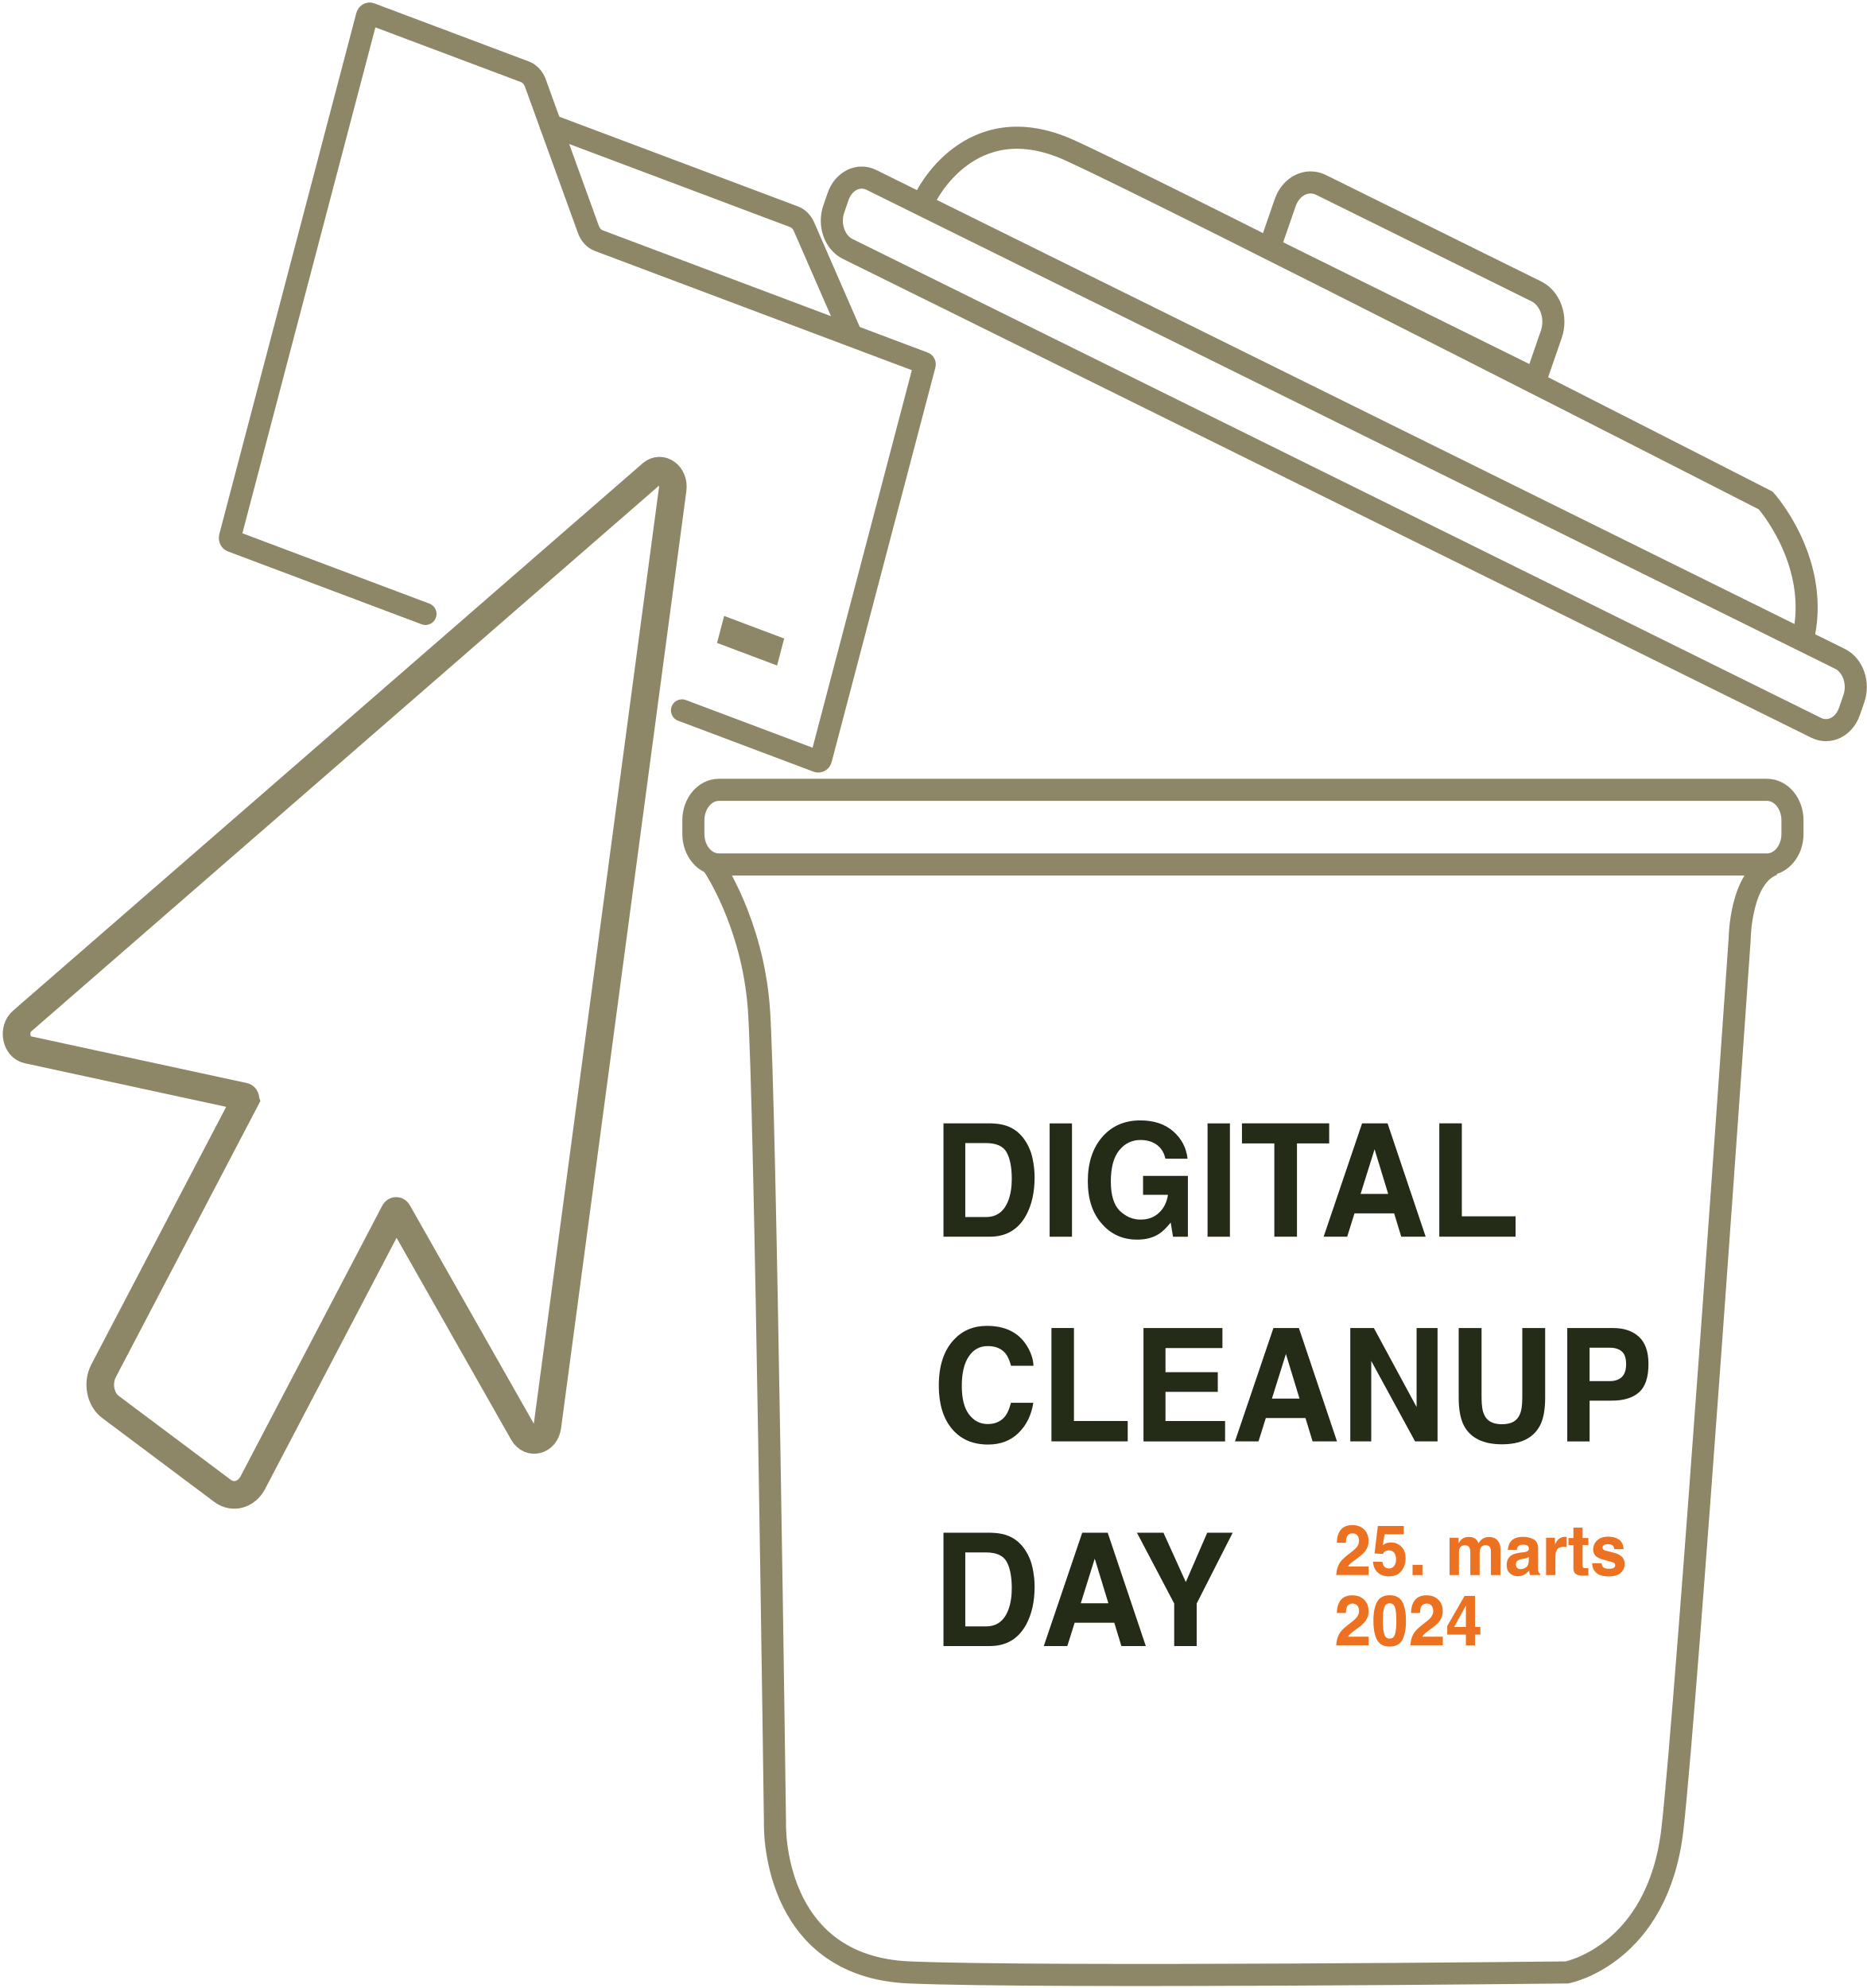
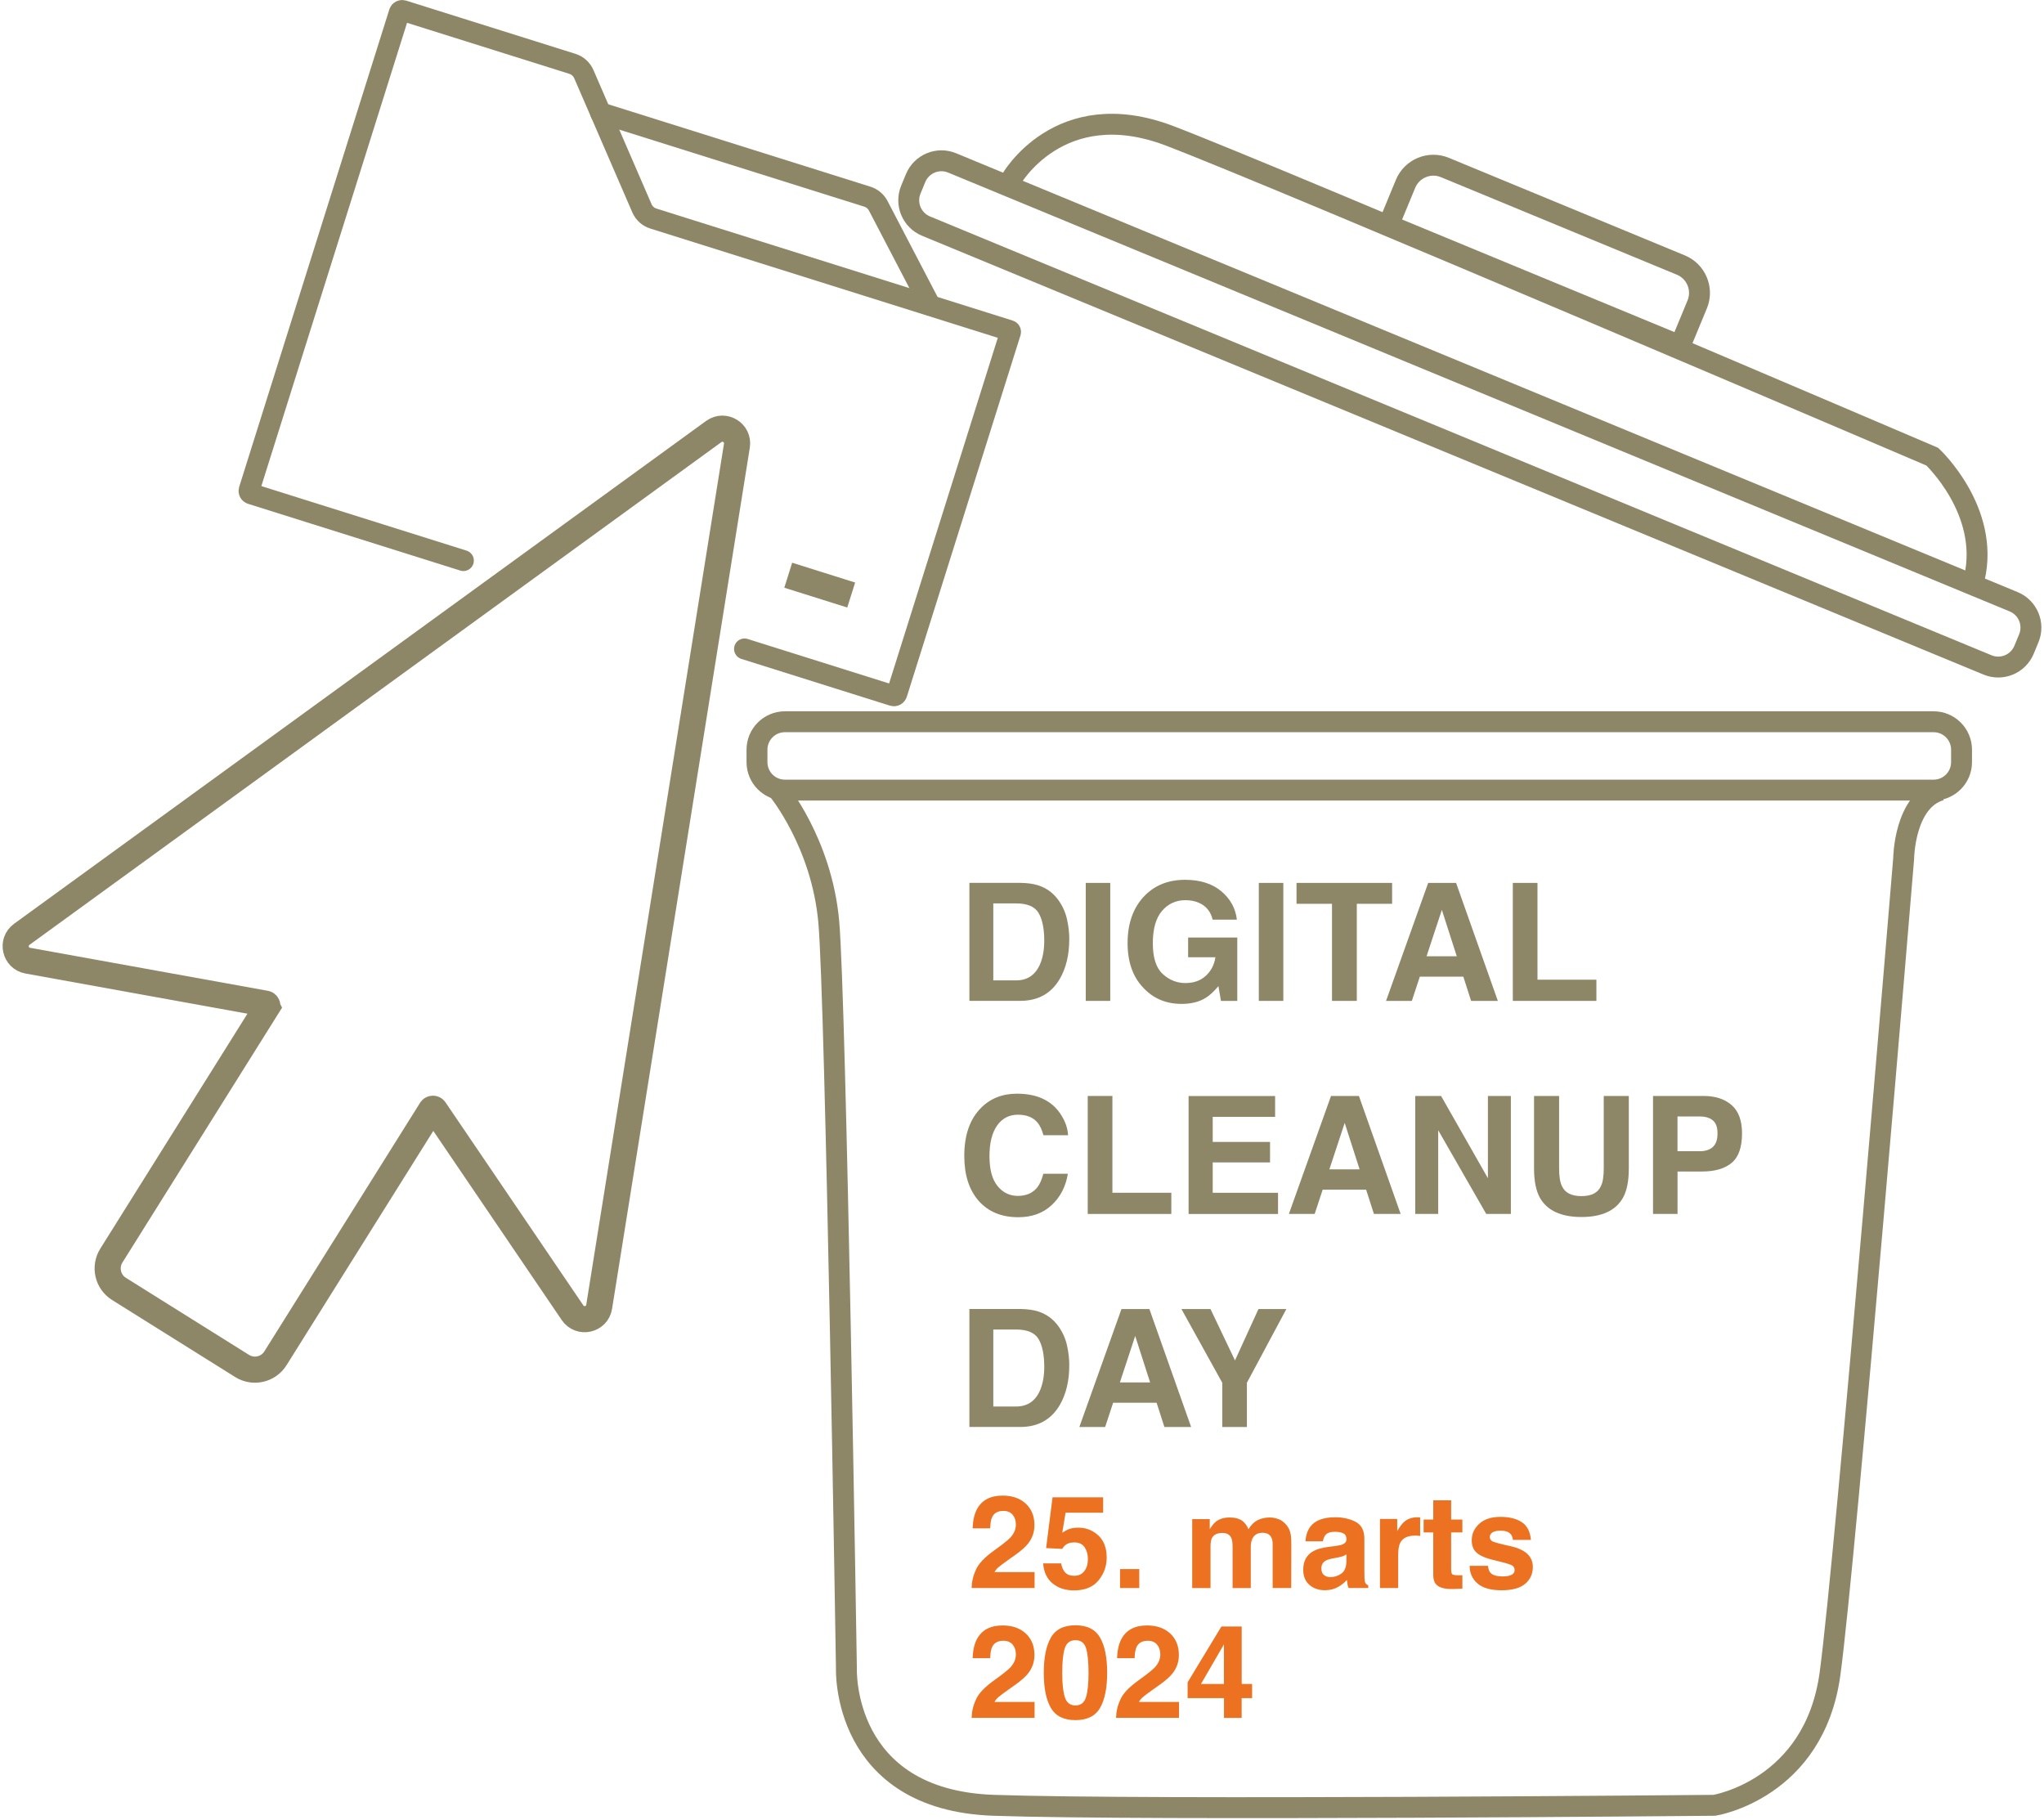
- <svg xmlns="http://www.w3.org/2000/svg" width="338" height="360" viewBox="0 0 338 360" fill="none">
-   <path d="M129.049 156.54C129.049 156.54 136.247 166.933 137.426 182.527C138.606 198.121 140.347 330.147 140.347 330.147C140.347 330.147 139.48 356.135 164.682 357.18C189.885 358.225 283.766 357.18 283.766 357.18C283.766 357.18 300.272 354.061 302.88 331.193C305.487 308.324 315.051 170.052 315.051 170.052C315.051 170.052 315.136 158.613 321.176 156.54" stroke="#8D8768" stroke-width="4" stroke-miterlimit="10" />
-   <path d="M319.996 143.028H130.186C127.636 143.028 125.568 145.501 125.568 148.551V151.016C125.568 154.067 127.636 156.54 130.186 156.54H319.996C322.547 156.54 324.615 154.067 324.615 151.016V148.551C324.615 145.501 322.547 143.028 319.996 143.028Z" stroke="#8D8768" stroke-width="4" stroke-miterlimit="10" />
-   <path d="M333.227 119.313L157.815 32.584C155.458 31.418 152.757 32.759 151.782 35.578L150.995 37.855C150.021 40.675 151.142 43.905 153.499 45.071L328.911 131.8C331.268 132.966 333.969 131.625 334.944 128.806L335.731 126.528C336.705 123.709 335.584 120.479 333.227 119.313Z" stroke="#8D8768" stroke-width="4" stroke-miterlimit="10" />
-   <path d="M167.518 35.951C167.518 35.951 175.49 18.913 193.743 27.224C211.997 35.543 319.776 90.637 319.776 90.637C319.776 90.637 329.34 101.293 326.732 114.678" stroke="#8D8768" stroke-width="4" stroke-miterlimit="10" />
-   <path d="M239.238 33.488L278.241 52.773C280.776 54.026 281.985 57.511 280.938 60.543L278.112 68.718L229.915 44.888L232.741 36.713C233.789 33.681 236.703 32.235 239.238 33.488Z" stroke="#8D8768" stroke-width="4" stroke-miterlimit="10" />
-   <path d="M77.053 111.176L41.967 97.979C41.712 97.885 41.569 97.554 41.648 97.248L66.466 2.859C66.544 2.554 66.822 2.384 67.077 2.477L95.058 12.998C95.911 13.321 96.6 14.06 96.955 15.037L106.554 41.543C106.91 42.52 107.599 43.268 108.451 43.582L167.318 65.72C167.432 65.763 167.496 65.907 167.461 66.051L148.674 137.495C148.596 137.801 148.319 137.971 148.063 137.877L123.507 128.64" stroke="#8D8768" stroke-width="4" stroke-miterlimit="10" stroke-linecap="round" />
-   <path d="M99.719 22.677L143.807 39.257C144.581 39.546 145.228 40.2 145.605 41.058L154.159 60.672" stroke="#8D8768" stroke-width="4" stroke-miterlimit="10" stroke-linecap="round" />
-   <path d="M139.621 116.866L132.511 114.191L132.249 115.188L139.359 117.863L139.621 116.866Z" stroke="#8D8768" stroke-width="4" stroke-miterlimit="10" stroke-linecap="round" />
-   <path d="M44.419 199.217L18.762 248.225C17.596 250.46 18.158 253.401 20.026 254.794L40.305 269.98C42.173 271.374 44.632 270.703 45.797 268.468L71.447 219.476C71.582 219.221 71.888 219.213 72.03 219.459L94.745 259.485C95.975 261.652 98.788 260.904 99.129 258.321L121.823 88.588C122.164 86.047 119.763 84.28 118.015 85.793L3.997 184.906C2.277 186.402 2.896 189.639 4.984 190.09L44.177 198.571C44.419 198.622 44.539 198.953 44.412 199.2L44.419 199.217Z" stroke="#8D8768" stroke-width="5" stroke-miterlimit="10" />
-   <path d="M242.391 283.461C242.632 282.863 243.194 282.227 244.089 281.554C244.863 280.97 245.361 280.552 245.595 280.297C245.943 279.901 246.121 279.474 246.121 279.003C246.121 278.622 246.022 278.307 245.823 278.053C245.624 277.799 245.332 277.672 244.963 277.672C244.451 277.672 244.103 277.874 243.918 278.27C243.812 278.502 243.748 278.868 243.727 279.377H242.092C242.121 278.614 242.249 277.993 242.49 277.522C242.938 276.624 243.734 276.176 244.885 276.176C245.787 276.176 246.512 276.437 247.045 276.968C247.578 277.5 247.848 278.195 247.848 279.063C247.848 279.729 247.656 280.32 247.279 280.836C247.031 281.18 246.626 281.561 246.057 281.988L245.382 282.489C244.963 282.803 244.672 283.028 244.515 283.17C244.359 283.312 244.231 283.476 244.124 283.663H247.855V285.219H242C242.014 284.576 242.149 283.985 242.398 283.446L242.391 283.461Z" fill="#EC7221" />
-   <path d="M250.335 282.818C250.399 283.2 250.526 283.499 250.718 283.708C250.91 283.918 251.18 284.022 251.543 284.022C251.962 284.022 252.274 283.865 252.495 283.559C252.715 283.252 252.821 282.863 252.821 282.392C252.821 281.92 252.722 281.546 252.516 281.225C252.31 280.911 251.997 280.753 251.564 280.753C251.358 280.753 251.18 280.783 251.031 280.836C250.768 280.933 250.569 281.12 250.434 281.389L248.928 281.315L249.525 276.34H254.228V277.844H250.733L250.427 279.811C250.69 279.631 250.889 279.512 251.031 279.459C251.273 279.362 251.571 279.317 251.919 279.317C252.63 279.317 253.241 279.564 253.766 280.065C254.292 280.566 254.555 281.292 254.555 282.25C254.555 283.08 254.299 283.828 253.795 284.479C253.29 285.129 252.53 285.459 251.521 285.459C250.711 285.459 250.043 285.227 249.518 284.77C248.992 284.307 248.708 283.656 248.644 282.811H250.32L250.335 282.818Z" fill="#EC7221" />
-   <path d="M255.812 283.372H257.603V285.227H255.812V283.372Z" fill="#EC7221" />
-   <path d="M270.57 278.487C270.847 278.607 271.096 278.809 271.316 279.093C271.494 279.332 271.622 279.616 271.678 279.96C271.721 280.185 271.735 280.522 271.735 280.963L271.721 285.227H270.002V280.918C270.002 280.664 269.959 280.454 269.881 280.282C269.732 279.968 269.455 279.811 269.057 279.811C268.595 279.811 268.275 280.013 268.097 280.417C268.005 280.634 267.962 280.888 267.962 281.195V285.227H266.271V281.195C266.271 280.791 266.236 280.499 266.151 280.32C266.008 279.99 265.731 279.826 265.319 279.826C264.843 279.826 264.516 279.99 264.353 280.32C264.261 280.507 264.218 280.783 264.218 281.15V285.227H262.513V278.472H264.147V279.459C264.353 279.108 264.552 278.853 264.737 278.711C265.063 278.449 265.483 278.315 266.008 278.315C266.499 278.315 266.897 278.427 267.202 278.659C267.444 278.868 267.628 279.145 267.756 279.474C267.977 279.078 268.247 278.786 268.573 278.599C268.922 278.412 269.305 278.322 269.732 278.322C270.016 278.322 270.293 278.382 270.57 278.494V278.487Z" fill="#EC7221" />
-   <path d="M275.843 281.113C276.155 281.075 276.376 281.023 276.518 280.955C276.759 280.851 276.88 280.679 276.88 280.454C276.88 280.177 276.788 279.983 276.603 279.878C276.418 279.774 276.148 279.721 275.786 279.721C275.381 279.721 275.097 279.826 274.933 280.035C274.812 280.185 274.734 280.394 274.692 280.656H273.072C273.107 280.065 273.263 279.579 273.548 279.198C273.995 278.599 274.763 278.3 275.843 278.3C276.553 278.3 277.178 278.45 277.726 278.741C278.273 279.033 278.55 279.587 278.55 280.402V283.506C278.55 283.723 278.55 283.985 278.564 284.284C278.578 284.516 278.607 284.673 278.663 284.755C278.72 284.838 278.798 284.905 278.912 284.957V285.219H277.086C277.036 285.085 277.001 284.957 276.979 284.838C276.958 284.718 276.944 284.583 276.93 284.426C276.695 284.688 276.425 284.92 276.12 285.1C275.757 285.316 275.345 285.429 274.883 285.429C274.301 285.429 273.818 285.257 273.434 284.905C273.05 284.553 272.858 284.06 272.858 283.416C272.858 282.586 273.164 281.98 273.782 281.606C274.116 281.404 274.613 281.262 275.267 281.172L275.843 281.098V281.113ZM276.866 281.935C276.759 282.003 276.653 282.063 276.539 282.107C276.432 282.152 276.276 282.19 276.084 282.227L275.701 282.302C275.345 282.369 275.082 282.451 274.926 282.541C274.663 282.706 274.528 282.953 274.528 283.289C274.528 283.589 274.606 283.813 274.77 283.948C274.933 284.082 275.125 284.15 275.359 284.15C275.729 284.15 276.063 284.037 276.376 283.813C276.688 283.589 276.844 283.185 276.859 282.594V281.935H276.866Z" fill="#EC7221" />
-   <path d="M283.58 278.3C283.58 278.3 283.651 278.3 283.722 278.307V280.118C283.615 280.103 283.523 280.095 283.438 280.095C283.352 280.095 283.289 280.095 283.239 280.095C282.564 280.095 282.109 280.327 281.875 280.791C281.747 281.053 281.683 281.457 281.683 281.995V285.227H279.992V278.457H281.597V279.639C281.86 279.19 282.081 278.876 282.272 278.711C282.585 278.435 282.997 278.292 283.502 278.292C283.53 278.292 283.559 278.292 283.58 278.292V278.3Z" fill="#EC7221" />
-   <path d="M284.049 279.781V278.517H284.944V276.632H286.607V278.517H287.651V279.781H286.607V283.357C286.607 283.633 286.642 283.805 286.706 283.873C286.77 283.94 286.976 283.978 287.317 283.978C287.367 283.978 287.424 283.978 287.481 283.978C287.538 283.978 287.594 283.978 287.651 283.97V285.294L286.855 285.324C286.06 285.354 285.52 285.204 285.228 284.89C285.036 284.688 284.944 284.374 284.944 283.955V279.789H284.049V279.781Z" fill="#EC7221" />
-   <path d="M290.038 283.065C290.074 283.379 290.152 283.603 290.273 283.738C290.479 283.977 290.87 284.09 291.431 284.09C291.765 284.09 292.028 284.037 292.22 283.933C292.412 283.828 292.511 283.671 292.511 283.469C292.511 283.267 292.433 283.117 292.277 283.013C292.12 282.908 291.531 282.728 290.522 282.481C289.79 282.294 289.278 282.055 288.98 281.771C288.681 281.487 288.532 281.083 288.532 280.552C288.532 279.923 288.767 279.392 289.236 278.943C289.705 278.494 290.358 278.27 291.204 278.27C292.049 278.27 292.66 278.435 293.172 278.779C293.676 279.115 293.968 279.699 294.046 280.529H292.362C292.341 280.305 292.277 280.125 292.177 279.99C291.992 279.751 291.68 279.631 291.232 279.631C290.863 279.631 290.607 279.691 290.451 279.811C290.294 279.931 290.216 280.073 290.216 280.23C290.216 280.432 290.301 280.581 290.465 280.671C290.628 280.768 291.218 280.933 292.22 281.165C292.888 281.329 293.392 281.584 293.726 281.913C294.053 282.25 294.223 282.676 294.223 283.185C294.223 283.858 293.989 284.404 293.513 284.83C293.037 285.257 292.305 285.466 291.31 285.466C290.316 285.466 289.548 285.242 289.065 284.793C288.582 284.344 288.34 283.768 288.34 283.08H290.046L290.038 283.065Z" fill="#EC7221" />
-   <path d="M242.391 296.178C242.632 295.579 243.194 294.944 244.089 294.27C244.863 293.687 245.361 293.268 245.595 293.014C245.943 292.617 246.121 292.191 246.121 291.72C246.121 291.338 246.022 291.024 245.823 290.77C245.624 290.515 245.332 290.388 244.963 290.388C244.451 290.388 244.103 290.59 243.918 290.987C243.812 291.218 243.748 291.585 243.727 292.094H242.092C242.121 291.331 242.249 290.71 242.49 290.239C242.938 289.341 243.734 288.892 244.885 288.892C245.787 288.892 246.512 289.154 247.045 289.685C247.578 290.216 247.848 290.912 247.848 291.779C247.848 292.445 247.656 293.036 247.279 293.552C247.031 293.896 246.626 294.278 246.057 294.704L245.382 295.205C244.963 295.52 244.672 295.744 244.515 295.886C244.359 296.028 244.231 296.193 244.124 296.38H247.855V297.936H242C242.014 297.292 242.149 296.702 242.398 296.163L242.391 296.178Z" fill="#EC7221" />
-   <path d="M253.958 290.089C254.399 290.897 254.619 292.041 254.619 293.53C254.619 295.018 254.399 296.163 253.958 296.963C253.518 297.764 252.757 298.168 251.67 298.168C250.583 298.168 249.816 297.764 249.382 296.963C248.949 296.163 248.722 295.018 248.722 293.53C248.722 292.041 248.942 290.897 249.382 290.089C249.823 289.281 250.583 288.877 251.67 288.877C252.757 288.877 253.525 289.281 253.958 290.089ZM250.676 295.909C250.839 296.455 251.166 296.731 251.663 296.731C252.161 296.731 252.487 296.455 252.644 295.909C252.8 295.363 252.878 294.57 252.878 293.53C252.878 292.49 252.8 291.645 252.644 291.121C252.487 290.598 252.161 290.343 251.663 290.343C251.166 290.343 250.832 290.605 250.676 291.121C250.519 291.637 250.434 292.445 250.434 293.53C250.434 294.614 250.512 295.355 250.676 295.909Z" fill="#EC7221" />
-   <path d="M255.827 296.178C256.068 295.579 256.63 294.944 257.525 294.27C258.299 293.687 258.797 293.268 259.031 293.014C259.379 292.617 259.557 292.191 259.557 291.72C259.557 291.338 259.458 291.024 259.259 290.77C259.06 290.515 258.768 290.388 258.399 290.388C257.887 290.388 257.539 290.59 257.354 290.987C257.248 291.218 257.184 291.585 257.163 292.094H255.528C255.557 291.331 255.685 290.71 255.926 290.239C256.374 289.341 257.17 288.892 258.321 288.892C259.223 288.892 259.948 289.154 260.481 289.685C261.014 290.216 261.284 290.912 261.284 291.779C261.284 292.445 261.092 293.036 260.715 293.552C260.467 293.896 260.062 294.278 259.493 294.704L258.818 295.205C258.399 295.52 258.108 295.744 257.951 295.886C257.795 296.028 257.667 296.193 257.561 296.38H261.291V297.936H255.436C255.45 297.292 255.585 296.702 255.834 296.163L255.827 296.178Z" fill="#EC7221" />
-   <path d="M268.091 296.006H267.124V297.943H265.476V296.006H262.094V294.457L265.234 288.997H267.124V294.622H268.091V296.006ZM265.476 294.622V290.747L263.344 294.622H265.476Z" fill="#EC7221" />
-   <path d="M182.279 203.87C183.644 204.341 184.752 205.209 185.605 206.473C186.287 207.498 186.749 208.598 186.997 209.787C187.246 210.977 187.367 212.106 187.367 213.183C187.367 215.914 186.848 218.225 185.804 220.117C184.39 222.668 182.208 223.947 179.267 223.947H170.861V203.421H179.267C180.475 203.444 181.484 203.586 182.287 203.87H182.279ZM174.812 206.989V220.387H178.578C180.503 220.387 181.846 219.392 182.606 217.395C183.018 216.302 183.232 214.993 183.232 213.482C183.232 211.395 182.919 209.787 182.301 208.673C181.683 207.558 180.439 206.997 178.585 206.997H174.819L174.812 206.989Z" fill="#242C18" />
-   <path d="M194.138 223.955H190.088V203.429H194.138V223.955Z" fill="#242C18" />
-   <path d="M211.056 209.832C210.75 208.433 209.99 207.453 208.796 206.892C208.128 206.586 207.382 206.436 206.558 206.436C204.988 206.436 203.702 207.057 202.686 208.306C201.677 209.555 201.172 211.425 201.172 213.931C201.172 216.437 201.719 218.232 202.814 219.28C203.908 220.327 205.151 220.85 206.544 220.85C207.936 220.85 209.031 220.439 209.905 219.609C210.779 218.786 211.319 217.701 211.518 216.362H207.006V212.936H215.127V223.955H212.427L212.015 221.389C211.226 222.362 210.523 223.042 209.898 223.439C208.825 224.134 207.496 224.478 205.933 224.478C203.346 224.478 201.229 223.536 199.581 221.651C197.861 219.758 197.001 217.17 197.001 213.886C197.001 210.602 197.868 207.902 199.609 205.897C201.35 203.893 203.645 202.89 206.501 202.89C208.981 202.89 210.97 203.549 212.477 204.873C213.983 206.197 214.843 207.85 215.063 209.825H211.056V209.832Z" fill="#242C18" />
-   <path d="M222.737 223.955H218.687V203.429H222.737V223.955Z" fill="#242C18" />
-   <path d="M240.713 203.421V207.057H234.88V223.947H230.78V207.057H224.918V203.421H240.713Z" fill="#242C18" />
-   <path d="M246.674 203.421H251.285L258.185 223.947H253.765L252.479 219.728H245.296L243.974 223.947H239.711L246.674 203.421ZM246.404 216.198H251.399L248.934 208.119L246.404 216.198Z" fill="#242C18" />
-   <path d="M260.664 203.421H264.736V220.26H274.47V223.947H260.657V203.421H260.664Z" fill="#242C18" />
-   <path d="M172.716 242.633C174.286 240.943 176.282 240.097 178.712 240.097C181.96 240.097 184.333 241.227 185.832 243.493C186.663 244.765 187.104 246.044 187.168 247.323H183.096C182.834 246.336 182.507 245.595 182.095 245.094C181.37 244.204 180.29 243.755 178.869 243.755C177.448 243.755 176.275 244.384 175.437 245.64C174.599 246.897 174.179 248.677 174.179 250.981C174.179 253.285 174.62 255.006 175.508 256.158C176.389 257.302 177.519 257.878 178.876 257.878C180.233 257.878 181.341 257.384 182.073 256.404C182.478 255.873 182.812 255.08 183.082 254.026H187.132C186.784 256.262 185.889 258.08 184.454 259.486C183.018 260.893 181.178 261.588 178.94 261.588C176.162 261.588 173.987 260.638 172.396 258.746C170.811 256.846 170.016 254.235 170.016 250.921C170.016 247.338 170.918 244.578 172.723 242.633H172.716Z" fill="#242C18" />
-   <path d="M190.422 240.486H194.493V257.325H204.228V261.012H190.415V240.486H190.422Z" fill="#242C18" />
-   <path d="M221.387 244.122H211.07V248.483H220.541V252.051H211.07V257.332H221.863V261.02H207.084V240.494H221.38V244.129L221.387 244.122Z" fill="#242C18" />
-   <path d="M230.616 240.486H235.228L242.127 261.012H237.708L236.421 256.793H229.238L227.916 261.012H223.653L230.616 240.486ZM230.346 253.263H235.341L232.876 245.184L230.346 253.263Z" fill="#242C18" />
-   <path d="M244.536 240.486H248.806L256.544 254.796V240.486H260.338V261.012H256.266L248.33 246.448V261.012H244.536V240.486Z" fill="#242C18" />
-   <path d="M264.167 240.486H268.31V253.091C268.31 254.497 268.466 255.529 268.786 256.18C269.276 257.332 270.349 257.908 272.005 257.908C273.66 257.908 274.719 257.332 275.209 256.18C275.529 255.529 275.685 254.504 275.685 253.091V240.486H279.827V253.106C279.827 255.29 279.508 256.988 278.861 258.2C277.66 260.429 275.38 261.543 272.005 261.543C268.63 261.543 266.342 260.429 265.134 258.2C264.494 256.98 264.167 255.282 264.167 253.106V240.486Z" fill="#242C18" />
-   <path d="M296.823 252.133C295.679 253.136 294.052 253.637 291.935 253.637H287.878V261.02H283.828V240.494H292.198C294.13 240.494 295.665 241.025 296.816 242.08C297.967 243.142 298.536 244.78 298.536 246.994C298.536 249.418 297.967 251.131 296.823 252.133ZM293.711 244.735C293.192 244.279 292.475 244.054 291.544 244.054H287.871V250.098H291.544C292.475 250.098 293.199 249.852 293.711 249.358C294.23 248.864 294.486 248.086 294.486 247.017C294.486 245.947 294.23 245.191 293.711 244.735Z" fill="#242C18" />
-   <path d="M182.279 278C183.644 278.471 184.752 279.339 185.605 280.603C186.287 281.628 186.749 282.728 186.997 283.917C187.246 285.106 187.367 286.236 187.367 287.313C187.367 290.043 186.848 292.355 185.804 294.247C184.39 296.798 182.208 298.077 179.267 298.077H170.861V277.551H179.267C180.475 277.574 181.484 277.716 182.287 278H182.279ZM174.812 281.119V294.517H178.578C180.503 294.517 181.846 293.522 182.606 291.524C183.018 290.432 183.232 289.123 183.232 287.612C183.232 285.525 182.919 283.917 182.301 282.802C181.683 281.688 180.439 281.127 178.585 281.127H174.819L174.812 281.119Z" fill="#242C18" />
-   <path d="M195.992 277.551H200.604L207.503 298.077H203.084L201.797 293.858H194.614L193.292 298.077H189.029L195.992 277.551ZM195.73 290.328H200.725L198.259 282.249L195.73 290.328Z" fill="#242C18" />
-   <path d="M218.622 277.551H223.241L216.718 290.38V298.077H212.647V290.38L205.897 277.551H210.7L214.75 286.49L218.63 277.551H218.622Z" fill="#242C18" />
+ <svg xmlns="http://www.w3.org/2000/svg" width="391" height="348" viewBox="0 0 391 348" fill="none">
+   <path d="M148.835 151.14C148.835 151.14 157.167 161.199 158.532 176.292C159.898 191.386 161.913 319.173 161.913 319.173C161.913 319.173 160.91 344.325 190.084 345.337C219.259 346.349 327.939 345.337 327.939 345.337C327.939 345.337 347.046 342.318 350.065 320.184C353.083 298.05 364.155 164.218 364.155 164.218C364.155 164.218 364.253 153.147 371.245 151.14" stroke="#8D8768" stroke-width="4" stroke-miterlimit="10" />
+   <path d="M369.879 138.062H150.151C147.198 138.062 144.805 140.455 144.805 143.408V145.793C144.805 148.746 147.198 151.14 150.151 151.14H369.879C372.832 151.14 375.226 148.746 375.226 145.793V143.408C375.226 140.455 372.832 138.062 369.879 138.062Z" stroke="#8D8768" stroke-width="4" stroke-miterlimit="10" />
+   <path d="M385.195 115.109L182.134 31.164C179.405 30.036 176.279 31.334 175.151 34.063L174.24 36.267C173.111 38.996 174.409 42.122 177.138 43.25L380.199 127.195C382.928 128.323 386.054 127.025 387.182 124.297L388.094 122.092C389.222 119.364 387.924 116.237 385.195 115.109Z" stroke="#8D8768" stroke-width="4" stroke-miterlimit="10" />
+   <path d="M193.366 34.424C193.366 34.424 202.595 17.932 223.725 25.977C244.856 34.029 369.624 87.353 369.624 87.353C369.624 87.353 380.695 97.668 377.677 110.622" stroke="#8D8768" stroke-width="4" stroke-miterlimit="10" />
+   <path d="M276.391 32.04L321.543 50.705C324.477 51.918 325.877 55.292 324.664 58.226L321.393 66.139L265.599 43.074L268.871 35.161C270.084 32.227 273.457 30.827 276.391 32.04Z" stroke="#8D8768" stroke-width="4" stroke-miterlimit="10" />
+   <path d="M186.662 300.32C187.156 299.144 188.324 297.91 190.158 296.594C191.754 295.451 192.782 294.637 193.251 294.143C193.974 293.378 194.328 292.531 194.328 291.618C194.328 290.878 194.122 290.253 193.711 289.759C193.3 289.266 192.708 289.019 191.943 289.019C190.89 289.019 190.174 289.414 189.796 290.195C189.574 290.647 189.45 291.371 189.409 292.35H186.053C186.111 290.853 186.382 289.644 186.868 288.723C187.789 286.971 189.426 286.091 191.786 286.091C193.645 286.091 195.126 286.609 196.228 287.637C197.33 288.665 197.881 290.031 197.881 291.733C197.881 293.033 197.495 294.193 196.713 295.204C196.203 295.879 195.364 296.619 194.196 297.45L192.815 298.429C191.951 299.045 191.359 299.49 191.038 299.761C190.717 300.032 190.446 300.353 190.232 300.723H197.906V303.767H185.864C185.897 302.508 186.169 301.357 186.679 300.312L186.662 300.32Z" fill="#EC7221" />
+   <path d="M202.989 299.07C203.129 299.827 203.392 300.403 203.778 300.814C204.165 301.225 204.733 301.431 205.473 301.431C206.328 301.431 206.978 301.126 207.43 300.526C207.883 299.925 208.105 299.169 208.105 298.256C208.105 297.343 207.899 296.603 207.48 295.977C207.06 295.361 206.411 295.048 205.522 295.048C205.103 295.048 204.741 295.097 204.436 295.204C203.894 295.402 203.491 295.755 203.211 296.282L200.11 296.134L201.344 286.42H211.017V289.356H203.836L203.203 293.197C203.737 292.852 204.149 292.622 204.453 292.506C204.955 292.317 205.563 292.227 206.279 292.227C207.735 292.227 209.001 292.712 210.079 293.691C211.156 294.67 211.699 296.093 211.699 297.96C211.699 299.588 211.181 301.036 210.137 302.311C209.092 303.586 207.537 304.227 205.456 304.227C203.787 304.227 202.413 303.775 201.336 302.878C200.258 301.982 199.666 300.707 199.542 299.054H202.989V299.07Z" fill="#EC7221" />
+   <path d="M214.257 300.147H217.934V303.775H214.257V300.147Z" fill="#EC7221" />
+   <path d="M244.608 290.598C245.176 290.828 245.686 291.223 246.146 291.791C246.516 292.251 246.771 292.819 246.895 293.485C246.977 293.929 247.018 294.579 247.018 295.443L246.994 303.775H243.448V295.36C243.448 294.859 243.366 294.447 243.21 294.127C242.906 293.51 242.338 293.205 241.516 293.205C240.561 293.205 239.903 293.6 239.541 294.398C239.352 294.818 239.262 295.328 239.262 295.911V303.783H235.783V295.911C235.783 295.13 235.7 294.554 235.544 294.201C235.256 293.559 234.68 293.238 233.833 293.238C232.846 293.238 232.18 293.559 231.843 294.201C231.653 294.563 231.563 295.105 231.563 295.829V303.783H228.059V290.59H231.415V292.514C231.843 291.832 232.246 291.338 232.624 291.05C233.299 290.532 234.162 290.277 235.231 290.277C236.243 290.277 237.057 290.499 237.683 290.943C238.184 291.355 238.563 291.889 238.826 292.531C239.278 291.758 239.838 291.182 240.512 290.82C241.228 290.458 242.017 290.277 242.889 290.277C243.473 290.277 244.049 290.392 244.608 290.614V290.598Z" fill="#EC7221" />
+   <path d="M255.441 295.731C256.083 295.648 256.543 295.55 256.823 295.426C257.316 295.221 257.571 294.892 257.571 294.448C257.571 293.905 257.382 293.535 256.996 293.329C256.617 293.123 256.058 293.016 255.318 293.016C254.487 293.016 253.903 293.222 253.558 293.625C253.311 293.921 253.146 294.324 253.064 294.834H249.725C249.799 293.674 250.119 292.728 250.695 291.98C251.616 290.812 253.187 290.236 255.425 290.236C256.881 290.236 258.172 290.524 259.299 291.1C260.426 291.676 260.993 292.761 260.993 294.349V300.411C260.993 300.83 260.993 301.34 261.018 301.941C261.042 302.393 261.108 302.697 261.223 302.862C261.339 303.026 261.503 303.158 261.733 303.265V303.775H257.974C257.868 303.512 257.794 303.257 257.752 303.026C257.711 302.788 257.678 302.525 257.654 302.229C257.177 302.747 256.617 303.191 255.992 303.553C255.244 303.981 254.397 304.194 253.459 304.194C252.258 304.194 251.263 303.849 250.473 303.166C249.692 302.484 249.297 301.513 249.297 300.263C249.297 298.634 249.93 297.458 251.189 296.734C251.88 296.339 252.9 296.051 254.24 295.887L255.425 295.739L255.441 295.731ZM257.555 297.343C257.333 297.483 257.111 297.59 256.889 297.68C256.667 297.762 256.354 297.845 255.959 297.919L255.17 298.067C254.429 298.198 253.903 298.354 253.582 298.544C253.039 298.856 252.768 299.35 252.768 300.008C252.768 300.6 252.932 301.028 253.27 301.291C253.599 301.554 254.01 301.686 254.479 301.686C255.235 301.686 255.926 301.464 256.568 301.028C257.201 300.592 257.539 299.794 257.563 298.642V297.359L257.555 297.343Z" fill="#EC7221" />
+   <path d="M271.365 290.244C271.406 290.244 271.505 290.253 271.661 290.261V293.806C271.439 293.781 271.25 293.765 271.077 293.757C270.905 293.757 270.773 293.748 270.666 293.748C269.276 293.748 268.338 294.201 267.861 295.106C267.598 295.616 267.458 296.397 267.458 297.458V303.775H263.979V290.557H267.277V292.86C267.812 291.98 268.273 291.38 268.676 291.05C269.325 290.508 270.164 290.236 271.201 290.236C271.267 290.236 271.316 290.236 271.365 290.236V290.244Z" fill="#EC7221" />
+   <path d="M272.328 293.14V290.68H274.17V286.995H277.592V290.68H279.739V293.14H277.592V300.123C277.592 300.666 277.658 301.003 277.797 301.135C277.937 301.266 278.357 301.332 279.056 301.332C279.163 301.332 279.27 301.332 279.393 301.332C279.508 301.332 279.623 301.324 279.739 301.315V303.898L278.102 303.956C276.465 304.013 275.355 303.734 274.754 303.109C274.367 302.714 274.17 302.105 274.17 301.274V293.14H272.328Z" fill="#EC7221" />
+   <path d="M284.641 299.555C284.715 300.172 284.871 300.608 285.118 300.863C285.545 301.324 286.343 301.554 287.503 301.554C288.186 301.554 288.729 301.455 289.132 301.25C289.535 301.044 289.732 300.748 289.732 300.337C289.732 299.925 289.567 299.654 289.247 299.448C288.926 299.243 287.717 298.897 285.628 298.404C284.122 298.034 283.07 297.565 282.453 297.005C281.836 296.454 281.531 295.665 281.531 294.628C281.531 293.411 282.009 292.358 282.971 291.478C283.933 290.598 285.282 290.162 287.026 290.162C288.679 290.162 290.028 290.491 291.064 291.149C292.109 291.807 292.701 292.942 292.858 294.563H289.403C289.354 294.118 289.23 293.765 289.025 293.51C288.646 293.041 287.996 292.802 287.075 292.802C286.319 292.802 285.784 292.918 285.463 293.156C285.142 293.395 284.986 293.666 284.986 293.979C284.986 294.373 285.159 294.661 285.496 294.842C285.833 295.031 287.042 295.344 289.107 295.805C290.48 296.125 291.517 296.619 292.2 297.269C292.882 297.935 293.219 298.757 293.219 299.753C293.219 301.061 292.734 302.13 291.755 302.961C290.777 303.791 289.271 304.203 287.232 304.203C285.192 304.203 283.612 303.767 282.617 302.887C281.622 302.006 281.128 300.888 281.128 299.531H284.632L284.641 299.555Z" fill="#EC7221" />
+   <path d="M186.662 325.16C187.156 323.984 188.324 322.75 190.158 321.434C191.754 320.291 192.782 319.477 193.251 318.983C193.974 318.218 194.328 317.371 194.328 316.458C194.328 315.718 194.122 315.093 193.711 314.599C193.3 314.106 192.708 313.859 191.943 313.859C190.89 313.859 190.174 314.254 189.796 315.035C189.574 315.488 189.45 316.211 189.409 317.19H186.053C186.111 315.693 186.382 314.484 186.868 313.563C187.789 311.811 189.426 310.931 191.786 310.931C193.645 310.931 195.126 311.449 196.228 312.477C197.33 313.505 197.881 314.871 197.881 316.573C197.881 317.873 197.495 319.033 196.713 320.044C196.203 320.719 195.364 321.459 194.196 322.29L192.815 323.269C191.951 323.885 191.359 324.33 191.038 324.601C190.717 324.873 190.446 325.193 190.232 325.563H197.906V328.607H185.864C185.897 327.348 186.169 326.197 186.679 325.152L186.662 325.16Z" fill="#EC7221" />
+   <path d="M210.441 313.267C211.346 314.846 211.79 317.083 211.79 319.987C211.79 322.89 211.338 325.128 210.441 326.69C209.545 328.253 207.965 329.043 205.728 329.043C203.491 329.043 201.92 328.261 201.015 326.69C200.11 325.119 199.666 322.89 199.666 319.987C199.666 317.083 200.118 314.846 201.015 313.267C201.912 311.688 203.491 310.898 205.728 310.898C207.965 310.898 209.536 311.688 210.441 313.267ZM203.688 324.626C204.017 325.695 204.7 326.23 205.728 326.23C206.756 326.23 207.431 325.695 207.751 324.626C208.072 323.557 208.228 322.01 208.228 319.987C208.228 317.963 208.072 316.302 207.751 315.282C207.431 314.262 206.756 313.752 205.728 313.752C204.7 313.752 204.025 314.262 203.688 315.282C203.359 316.302 203.195 317.873 203.195 319.987C203.195 322.101 203.359 323.557 203.688 324.626Z" fill="#EC7221" />
+   <path d="M214.29 325.16C214.784 323.984 215.952 322.75 217.786 321.434C219.381 320.291 220.41 319.477 220.878 318.983C221.602 318.218 221.956 317.371 221.956 316.458C221.956 315.718 221.75 315.093 221.339 314.599C220.928 314.106 220.336 313.859 219.571 313.859C218.518 313.859 217.802 314.254 217.424 315.035C217.202 315.488 217.078 316.211 217.037 317.19H213.681C213.739 315.693 214.01 314.484 214.496 313.563C215.417 311.811 217.054 310.931 219.414 310.931C221.273 310.931 222.754 311.449 223.856 312.477C224.958 313.505 225.509 314.871 225.509 316.573C225.509 317.873 225.123 319.033 224.341 320.044C223.831 320.719 222.992 321.459 221.824 322.29L220.443 323.269C219.579 323.885 218.987 324.33 218.666 324.601C218.345 324.873 218.074 325.193 217.86 325.563H225.534V328.607H213.492C213.525 327.348 213.797 326.197 214.307 325.152L214.29 325.16Z" fill="#EC7221" />
+   <path d="M239.509 324.831H237.518V328.615H234.138V324.831H227.179V321.813L233.644 311.136H237.527V322.125H239.517V324.831H239.509ZM234.129 322.125V314.55L229.737 322.125H234.129Z" fill="#EC7221" />
+   <path d="M198.655 169.375C200.234 169.893 201.517 170.847 202.504 172.237C203.294 173.364 203.829 174.573 204.116 175.881C204.404 177.189 204.544 178.431 204.544 179.615C204.544 182.618 203.944 185.159 202.735 187.24C201.098 190.045 198.573 191.451 195.167 191.451H185.437V168.881H195.167C196.566 168.906 197.734 169.062 198.663 169.375H198.655ZM190.01 172.805V187.536H194.37C196.599 187.536 198.153 186.442 199.033 184.246C199.51 183.045 199.757 181.606 199.757 179.944C199.757 177.65 199.395 175.881 198.68 174.656C197.964 173.43 196.525 172.813 194.378 172.813H190.018L190.01 172.805Z" fill="#8D8768" />
+   <path d="M212.383 191.46H207.694V168.89H212.383V191.46Z" fill="#8D8768" />
+   <path d="M231.967 175.93C231.613 174.392 230.733 173.315 229.351 172.698C228.578 172.361 227.714 172.196 226.76 172.196C224.942 172.196 223.454 172.879 222.277 174.253C221.109 175.626 220.525 177.682 220.525 180.438C220.525 183.193 221.159 185.167 222.426 186.319C223.692 187.47 225.132 188.046 226.744 188.046C228.356 188.046 229.623 187.594 230.634 186.681C231.646 185.776 232.271 184.583 232.501 183.111H227.278V179.344H236.68V191.46H233.554L233.077 188.638C232.164 189.708 231.35 190.456 230.626 190.892C229.384 191.657 227.846 192.035 226.036 192.035C223.042 192.035 220.591 190.999 218.683 188.926C216.693 186.845 215.697 183.999 215.697 180.389C215.697 176.778 216.701 173.808 218.716 171.604C220.731 169.4 223.388 168.297 226.694 168.297C229.565 168.297 231.868 169.021 233.612 170.477C235.356 171.933 236.351 173.751 236.606 175.922H231.967V175.93Z" fill="#8D8768" />
+   <path d="M245.489 191.46H240.801V168.89H245.489V191.46Z" fill="#8D8768" />
+   <path d="M266.299 168.89V172.887H259.546V191.46H254.8V172.887H248.014V168.89H266.299Z" fill="#8D8768" />
+   <path d="M273.2 168.89H278.538L286.525 191.46H281.409L279.92 186.821H271.604L270.074 191.46H265.139L273.2 168.89ZM272.887 182.93H278.67L275.815 174.047L272.887 182.93Z" fill="#8D8768" />
+   <path d="M289.395 168.89H294.108V187.405H305.377V191.46H289.387V168.89H289.395Z" fill="#8D8768" />
+   <path d="M187.584 211.998C189.401 210.139 191.713 209.21 194.526 209.21C198.285 209.21 201.032 210.452 202.767 212.944C203.73 214.342 204.24 215.749 204.314 217.155H199.601C199.296 216.07 198.918 215.255 198.441 214.704C197.602 213.725 196.352 213.232 194.707 213.232C193.062 213.232 191.704 213.923 190.734 215.305C189.763 216.686 189.278 218.644 189.278 221.177C189.278 223.711 189.788 225.603 190.816 226.869C191.836 228.128 193.144 228.761 194.715 228.761C196.286 228.761 197.569 228.218 198.416 227.141C198.885 226.557 199.272 225.685 199.584 224.525H204.273C203.87 226.984 202.833 228.983 201.172 230.529C199.51 232.076 197.38 232.841 194.789 232.841C191.573 232.841 189.056 231.796 187.213 229.715C185.379 227.626 184.458 224.755 184.458 221.112C184.458 217.172 185.503 214.137 187.592 211.998H187.584Z" fill="#8D8768" />
+   <path d="M208.081 209.646H212.794V228.161H224.063V232.216H208.073V209.646H208.081Z" fill="#8D8768" />
+   <path d="M243.927 213.643H231.983V218.438H242.948V222.362H231.983V228.169H244.478V232.224H227.369V209.654H243.918V213.651L243.927 213.643Z" fill="#8D8768" />
+   <path d="M254.611 209.646H259.949L267.936 232.216H262.82L261.331 227.577H253.015L251.485 232.216H246.55L254.611 209.646ZM254.298 223.686H260.081L257.227 214.803L254.298 223.686Z" fill="#8D8768" />
+   <path d="M270.724 209.646H275.667L284.625 225.38V209.646H289.017V232.216H284.304L275.116 216.201V232.216H270.724V209.646Z" fill="#8D8768" />
+   <path d="M293.45 209.646H298.245V223.505C298.245 225.051 298.426 226.187 298.797 226.902C299.364 228.169 300.606 228.802 302.523 228.802C304.439 228.802 305.665 228.169 306.232 226.902C306.602 226.187 306.783 225.06 306.783 223.505V209.646H311.579V223.522C311.579 225.923 311.208 227.79 310.46 229.123C309.07 231.574 306.43 232.8 302.523 232.8C298.616 232.8 295.967 231.574 294.569 229.123C293.829 227.782 293.45 225.915 293.45 223.522V209.646Z" fill="#8D8768" />
+   <path d="M331.253 222.444C329.929 223.546 328.046 224.097 325.594 224.097H320.898V232.216H316.209V209.646H325.899C328.136 209.646 329.913 210.23 331.245 211.389C332.578 212.557 333.236 214.359 333.236 216.793C333.236 219.458 332.578 221.342 331.253 222.444ZM327.651 214.318C327.05 213.816 326.22 213.569 325.142 213.569H320.89V220.215H325.142C326.22 220.215 327.059 219.944 327.651 219.401C328.251 218.858 328.547 218.002 328.547 216.826C328.547 215.65 328.251 214.819 327.651 214.318Z" fill="#8D8768" />
+   <path d="M198.655 250.887C200.234 251.405 201.517 252.359 202.504 253.749C203.294 254.876 203.829 256.085 204.116 257.393C204.404 258.701 204.544 259.943 204.544 261.127C204.544 264.13 203.944 266.671 202.735 268.752C201.098 271.557 198.573 272.963 195.167 272.963H185.437V250.393H195.167C196.566 250.418 197.734 250.574 198.663 250.887H198.655ZM190.01 254.317V269.048H194.37C196.599 269.048 198.153 267.954 199.033 265.758C199.51 264.557 199.757 263.118 199.757 261.456C199.757 259.162 199.395 257.393 198.68 256.168C197.964 254.942 196.525 254.325 194.378 254.325H190.018L190.01 254.317Z" fill="#8D8768" />
+   <path d="M214.529 250.402H219.868L227.854 272.972H222.738L221.249 268.333H212.934L211.404 272.972H206.469L214.529 250.402ZM214.225 264.442H220.007L217.153 255.559L214.225 264.442Z" fill="#8D8768" />
+   <path d="M240.727 250.402H246.073L238.523 264.508V272.972H233.81V264.508L225.996 250.402H231.556L236.244 260.231L240.735 250.402H240.727Z" fill="#8D8768" />
+   <path d="M88.643 107.234L48.026 94.46C47.73 94.369 47.566 94.049 47.656 93.752L76.387 2.395C76.478 2.099 76.798 1.934 77.094 2.025L109.485 12.208C110.472 12.52 111.27 13.236 111.681 14.182L122.794 39.836C123.205 40.782 124.003 41.506 124.99 41.81L193.136 63.237C193.267 63.278 193.341 63.418 193.3 63.558L171.553 132.707C171.462 133.003 171.142 133.168 170.845 133.077L142.419 124.136" stroke="#8D8768" stroke-width="4" stroke-miterlimit="10" stroke-linecap="round" />
+   <path d="M114.881 21.576L165.919 37.624C166.815 37.903 167.564 38.537 168 39.367L177.903 58.351" stroke="#8D8768" stroke-width="4" stroke-miterlimit="10" stroke-linecap="round" />
+   <path d="M161.073 112.74L152.842 110.151L152.538 111.117L160.769 113.705L161.073 112.74Z" stroke="#8D8768" stroke-width="4" stroke-miterlimit="10" stroke-linecap="round" />
+   <path d="M51.09 192.62L21.3 240.182C19.947 242.351 20.599 245.205 22.769 246.557L46.313 261.295C48.483 262.648 51.337 261.996 52.69 259.827L82.472 212.281C82.629 212.034 82.983 212.026 83.148 212.265L109.522 251.11C110.95 253.213 114.217 252.487 114.613 249.98L140.962 85.256C141.358 82.79 138.57 81.074 136.54 82.542L4.157 178.731C2.161 180.183 2.879 183.325 5.304 183.762L50.809 191.993C51.09 192.042 51.23 192.364 51.082 192.603L51.09 192.62Z" stroke="#8D8768" stroke-width="5" stroke-miterlimit="10" />
</svg>
